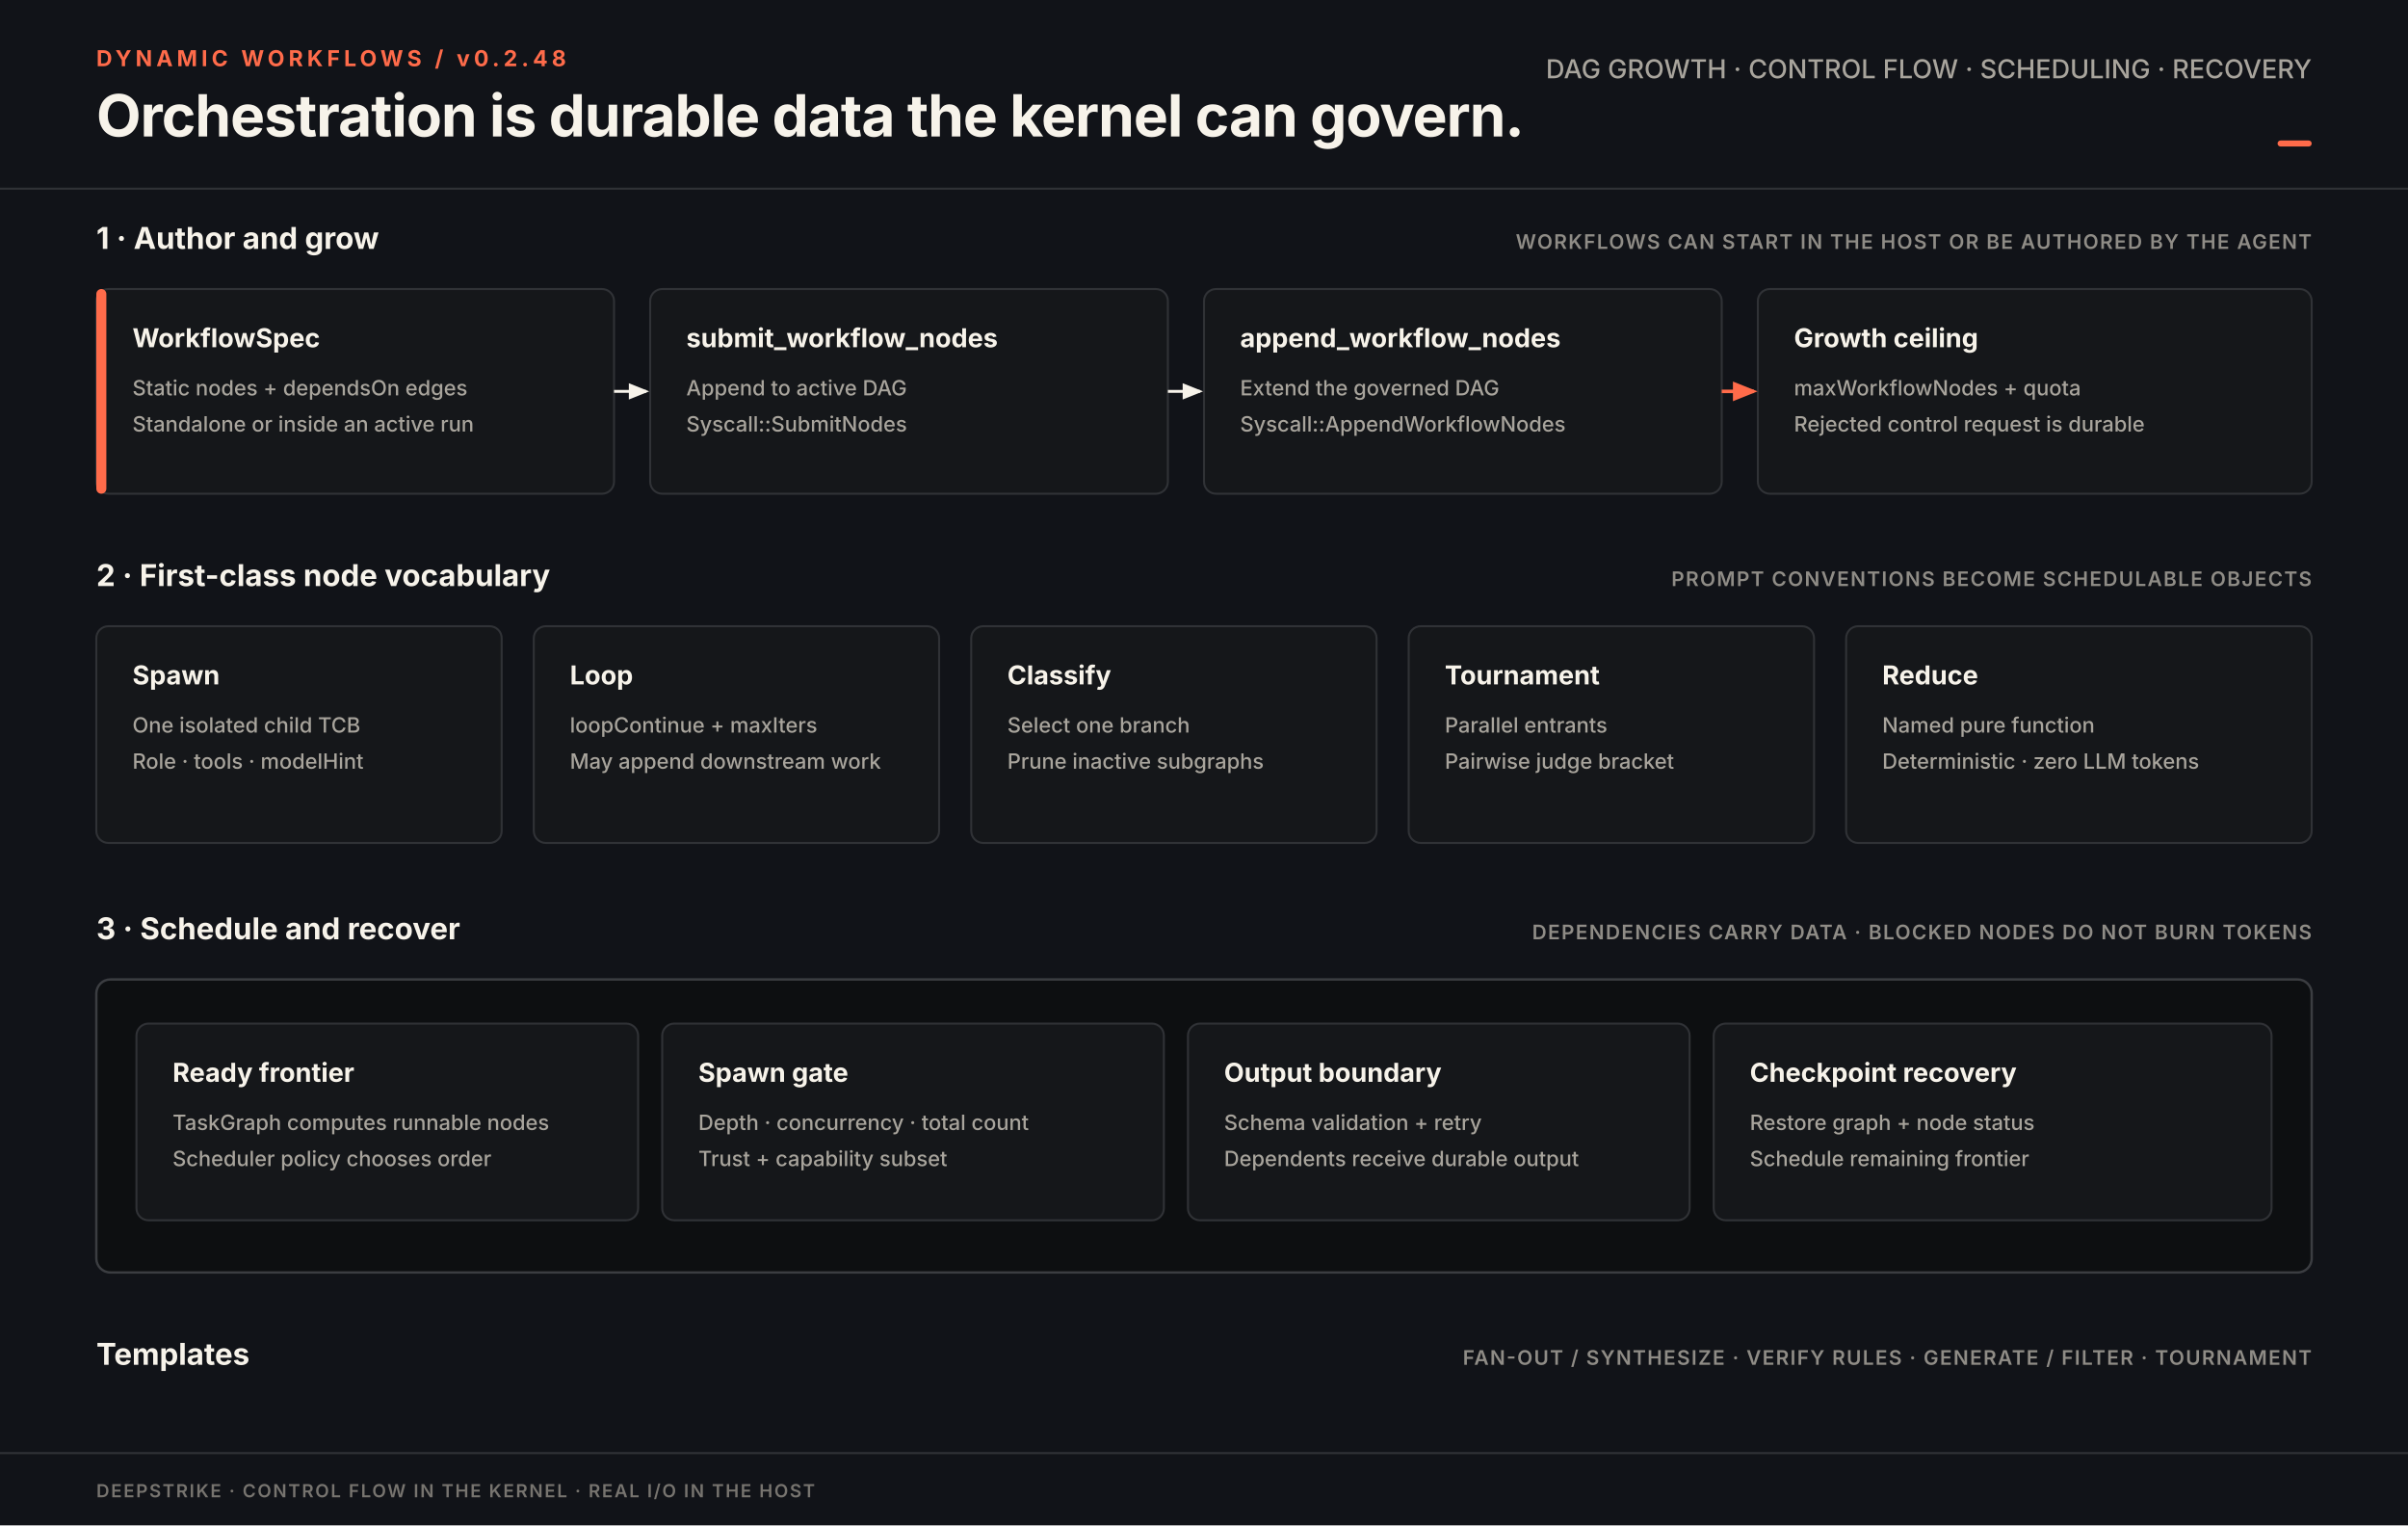
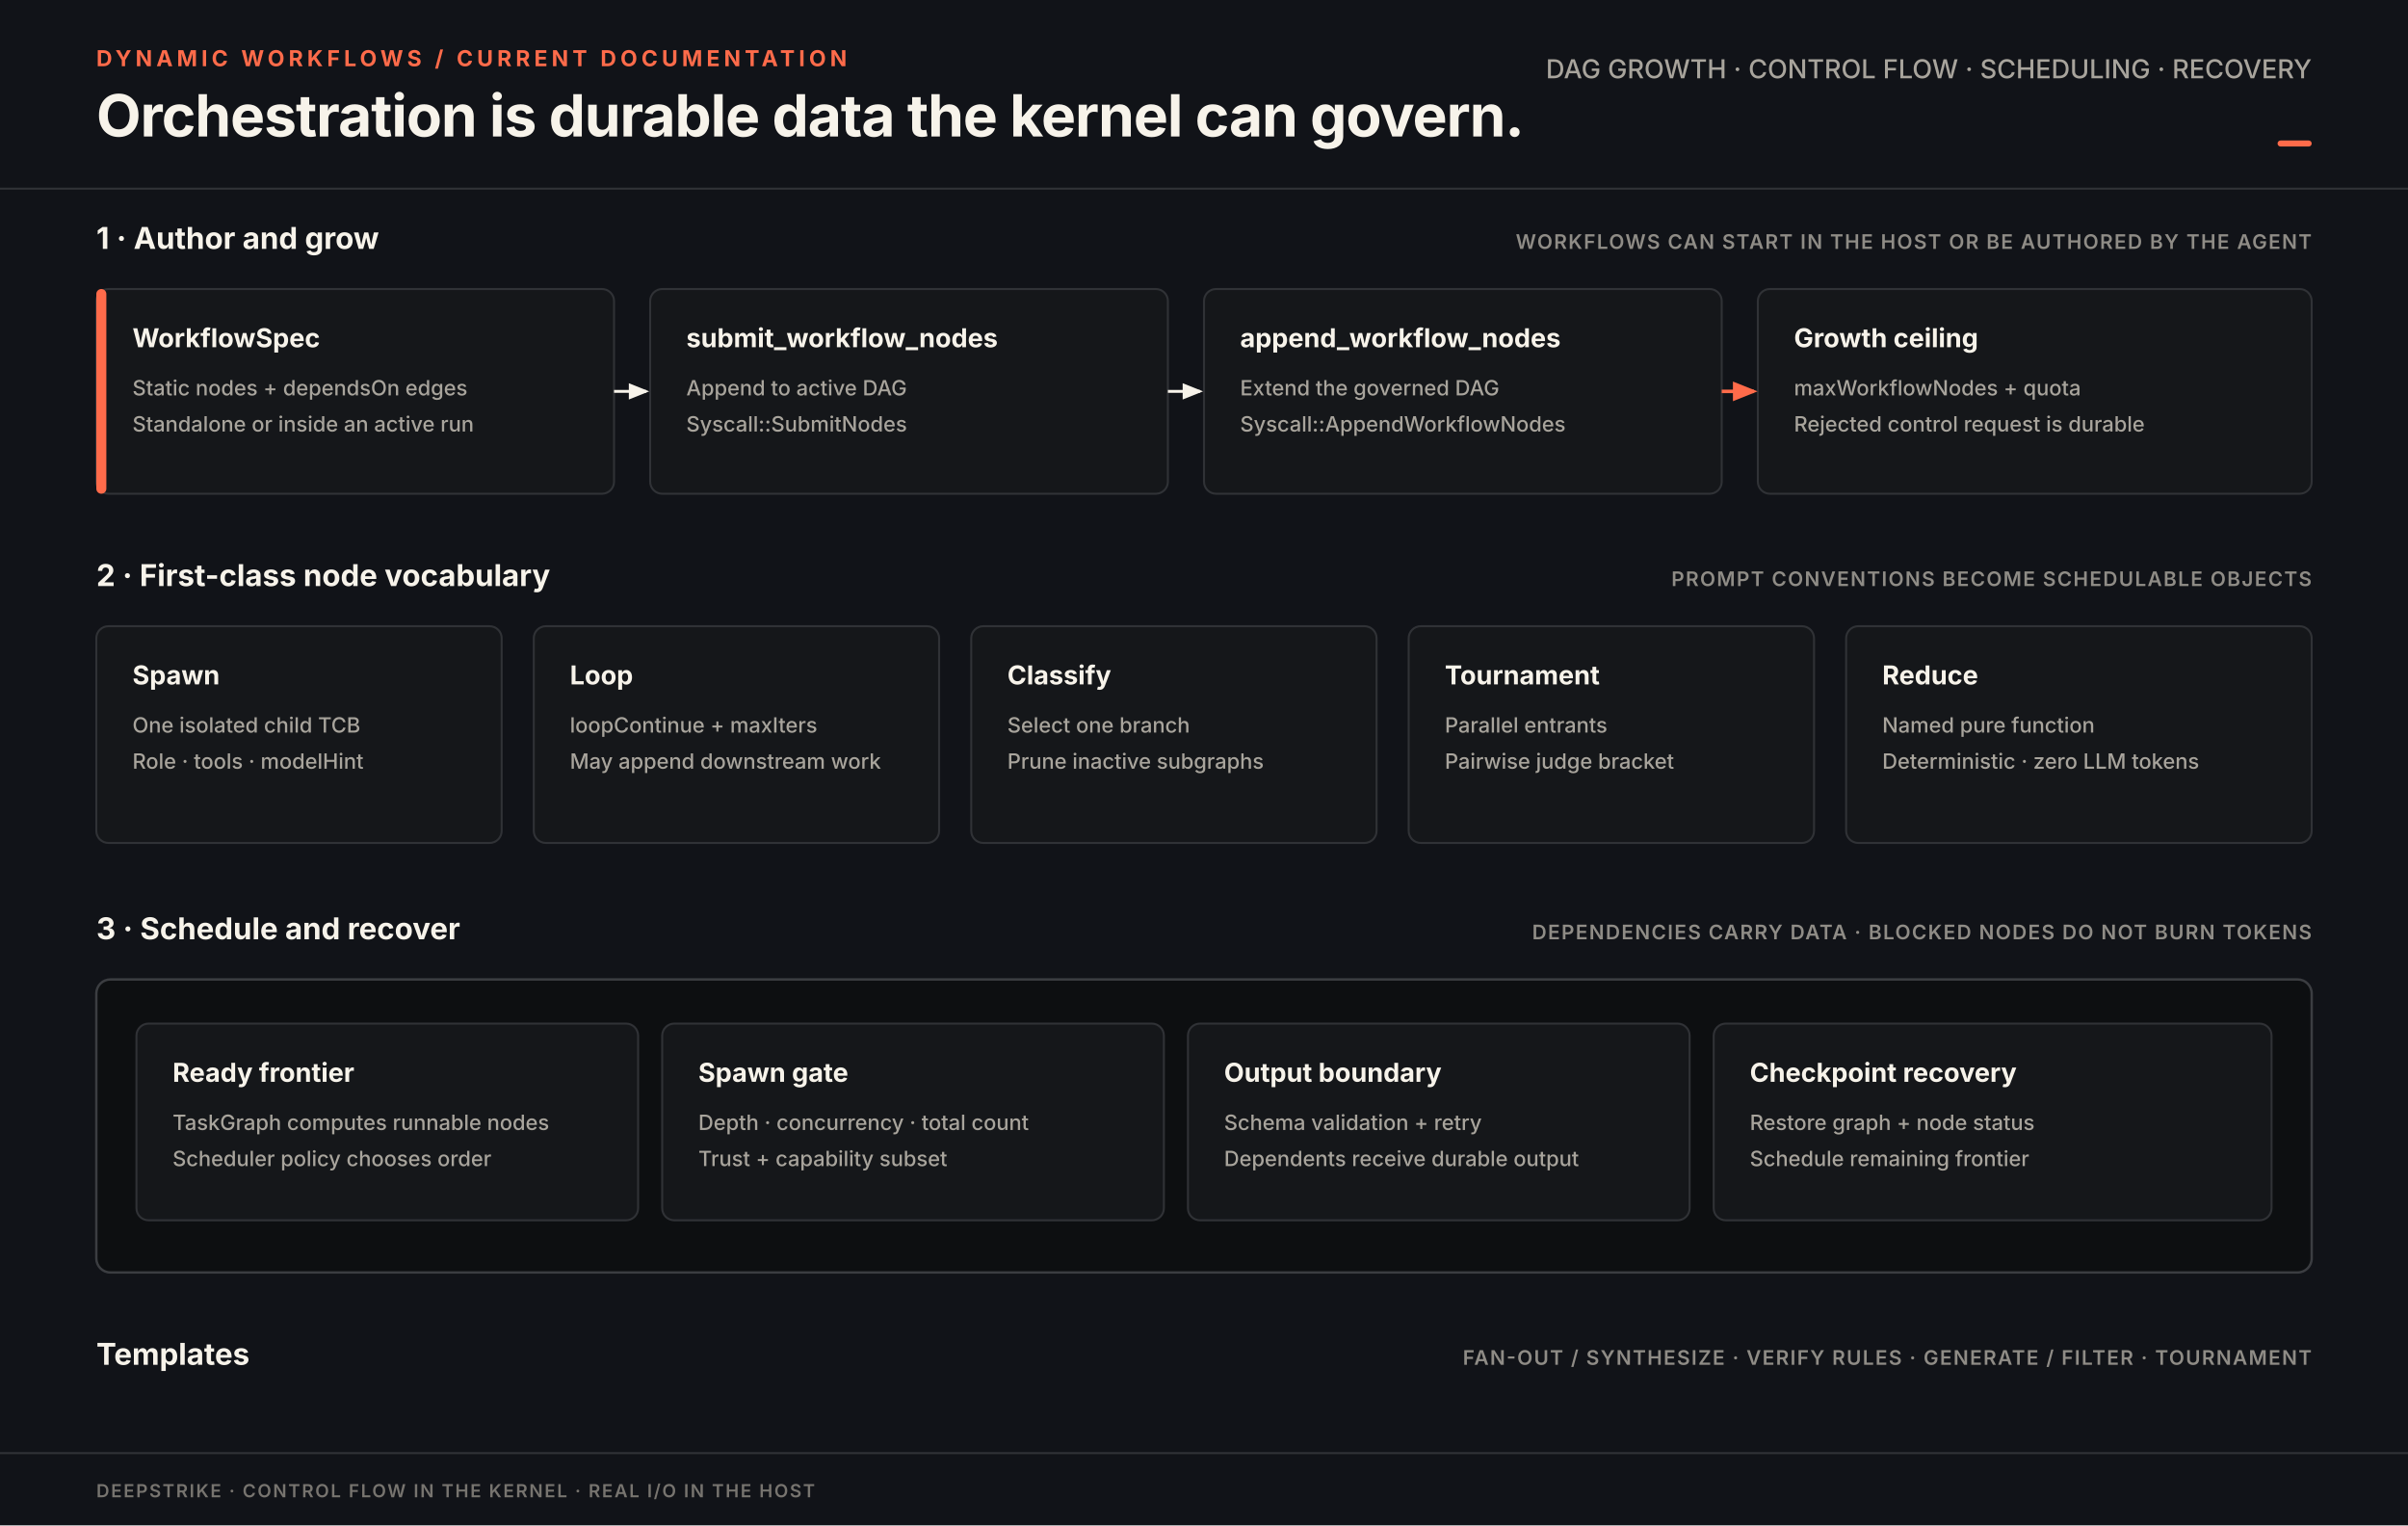
<svg xmlns="http://www.w3.org/2000/svg" viewBox="0 0 1200 760" role="img" aria-labelledby="title desc">
  <defs>
    <marker id="arrow-ivory" viewBox="0 0 10 10" refX="8.5" refY="5" markerWidth="7" markerHeight="7" orient="auto">
      <path d="M0 1 10 5 0 9Z" fill="#F7F3EA" />
    </marker>
    <marker id="arrow-coral" viewBox="0 0 10 10" refX="8.5" refY="5" markerWidth="7" markerHeight="7" orient="auto">
      <path d="M0 1 10 5 0 9Z" fill="#FF6B4A" />
    </marker>
    <style>
      text { font-family: Inter, ui-sans-serif, system-ui, -apple-system, "Segoe UI", "Noto Sans CJK SC", sans-serif; }
      .eyebrow { fill:#FF6B4A; font-size:11px; font-weight:700; letter-spacing:2px; }
      .title { fill:#F7F3EA; font-size:29px; font-weight:700; letter-spacing:-.45px; }
      .subtitle { fill:#A8A49C; font-size:13px; font-weight:450; }
      .section-title { fill:#F7F3EA; font-size:15px; font-weight:700; }
      .section-note { fill:#8F8C86; font-size:10px; font-weight:600; letter-spacing:.65px; }
      .card-title { fill:#F7F3EA; font-size:13px; font-weight:650; }
      .card-text { fill:#A8A49C; font-size:10.5px; font-weight:450; }
      .body { fill:#A8A49C; font-size:11px; font-weight:450; }
      .label { fill:#F7F3EA; font-size:11px; font-weight:650; }
      .micro { fill:#8F8C86; font-size:9.5px; font-weight:650; letter-spacing:.55px; }
      .pill-text { fill:#111318; font-size:9px; font-weight:750; letter-spacing:.5px; }
      .footer { fill:#77746F; font-size:9px; font-weight:600; letter-spacing:.8px; }
      .panel { fill:#15171A; stroke:#303236; stroke-width:1; }
      .panel-strong { fill:#191A1D; stroke:#F7F3EA; stroke-width:1.15; }
      .kernel { fill:#0D0F11; stroke:#3B3D41; stroke-width:1.2; }
      .soft { fill:#121316; stroke:#26282C; stroke-width:1; }
      .accent-fill { fill:#FF6B4A; }
      .pill.coral { fill:#FF6B4A; }
      .pill.ivory { fill:#F7F3EA; }
      .pill.muted { fill:#8F8C86; }
      .rule { fill:none; stroke:#303236; stroke-width:1; }
      .rule-coral { fill:none; stroke:#FF6B4A; stroke-width:1.2; }
      .flow { fill:none; stroke:#F7F3EA; stroke-width:1.45; marker-end:url(#arrow-ivory); }
      .flow-coral { stroke:#FF6B4A; stroke-width:1.75; marker-end:url(#arrow-coral); }
      .flow-dash { stroke-dasharray:5 5; }
    </style>
  </defs>
  <rect width="1200" height="760" fill="#111318" />
  <path d="M0 94H1200M0 724H1200" class="rule" />
-   <text x="48" y="33" class="eyebrow" text-anchor="start">DYNAMIC WORKFLOWS / v0.2.48</text>
+   <text x="48" y="33" class="eyebrow" text-anchor="start">DYNAMIC WORKFLOWS / CURRENT DOCUMENTATION</text>
  <text x="48" y="68" class="title" text-anchor="start">Orchestration is durable data the kernel can govern.</text>
  <text x="1152" y="39" class="subtitle" text-anchor="end">DAG GROWTH · CONTROL FLOW · SCHEDULING · RECOVERY</text>
  <rect x="1135" y="70" width="17" height="3" rx="1.5" class="accent-fill" />
  <text x="48" y="124" class="section-title" text-anchor="start">1 · Author and grow</text>
  <text x="1152" y="124" class="section-note" text-anchor="end">WORKFLOWS CAN START IN THE HOST OR BE AUTHORED BY THE AGENT</text>
  <g>
    <rect x="48" y="144" width="258" height="102" rx="6" class="panel" />
    <rect x="48" y="144" width="5" height="102" rx="2.5" class="accent-fill" />
    <text x="66" y="173" class="card-title" text-anchor="start">WorkflowSpec</text>
    <text x="66" y="197" class="card-text" text-anchor="start">Static nodes + dependsOn edges</text>
    <text x="66" y="215" class="card-text" text-anchor="start">Standalone or inside an active run</text>
  </g>
  <g>
    <rect x="324" y="144" width="258" height="102" rx="6" class="panel" />
    <text x="342" y="173" class="card-title" text-anchor="start">submit_workflow_nodes</text>
    <text x="342" y="197" class="card-text" text-anchor="start">Append to active DAG</text>
    <text x="342" y="215" class="card-text" text-anchor="start">Syscall::SubmitNodes</text>
  </g>
  <g>
    <rect x="600" y="144" width="258" height="102" rx="6" class="panel" />
    <text x="618" y="173" class="card-title" text-anchor="start">append_workflow_nodes</text>
    <text x="618" y="197" class="card-text" text-anchor="start">Extend the governed DAG</text>
    <text x="618" y="215" class="card-text" text-anchor="start">Syscall::AppendWorkflowNodes</text>
  </g>
  <g>
    <rect x="876" y="144" width="276" height="102" rx="6" class="panel" />
    <text x="894" y="173" class="card-title" text-anchor="start">Growth ceiling</text>
    <text x="894" y="197" class="card-text" text-anchor="start">maxWorkflowNodes + quota</text>
    <text x="894" y="215" class="card-text" text-anchor="start">Rejected control request is durable</text>
  </g>
  <path d="M306 195H322" class="flow" />
  <path d="M582 195H598" class="flow" />
  <path d="M858 195H874" class="flow flow-coral" />
  <text x="48" y="292" class="section-title" text-anchor="start">2 · First-class node vocabulary</text>
  <text x="1152" y="292" class="section-note" text-anchor="end">PROMPT CONVENTIONS BECOME SCHEDULABLE OBJECTS</text>
  <g>
    <rect x="48" y="312" width="202" height="108" rx="6" class="panel" />
    <text x="66" y="341" class="card-title" text-anchor="start">Spawn</text>
    <text x="66" y="365" class="card-text" text-anchor="start">One isolated child TCB</text>
    <text x="66" y="383" class="card-text" text-anchor="start">Role · tools · modelHint</text>
  </g>
  <g>
    <rect x="266" y="312" width="202" height="108" rx="6" class="panel" />
    <text x="284" y="341" class="card-title" text-anchor="start">Loop</text>
    <text x="284" y="365" class="card-text" text-anchor="start">loopContinue + maxIters</text>
    <text x="284" y="383" class="card-text" text-anchor="start">May append downstream work</text>
  </g>
  <g>
    <rect x="484" y="312" width="202" height="108" rx="6" class="panel" />
    <text x="502" y="341" class="card-title" text-anchor="start">Classify</text>
    <text x="502" y="365" class="card-text" text-anchor="start">Select one branch</text>
    <text x="502" y="383" class="card-text" text-anchor="start">Prune inactive subgraphs</text>
  </g>
  <g>
    <rect x="702" y="312" width="202" height="108" rx="6" class="panel" />
    <text x="720" y="341" class="card-title" text-anchor="start">Tournament</text>
    <text x="720" y="365" class="card-text" text-anchor="start">Parallel entrants</text>
    <text x="720" y="383" class="card-text" text-anchor="start">Pairwise judge bracket</text>
  </g>
  <g>
    <rect x="920" y="312" width="232" height="108" rx="6" class="panel" />
    <text x="938" y="341" class="card-title" text-anchor="start">Reduce</text>
    <text x="938" y="365" class="card-text" text-anchor="start">Named pure function</text>
    <text x="938" y="383" class="card-text" text-anchor="start">Deterministic · zero LLM tokens</text>
  </g>
  <text x="48" y="468" class="section-title" text-anchor="start">3 · Schedule and recover</text>
  <text x="1152" y="468" class="section-note" text-anchor="end">DEPENDENCIES CARRY DATA · BLOCKED NODES DO NOT BURN TOKENS</text>
  <rect x="48" y="488" width="1104" height="146" rx="7" class="kernel" />
  <g>
    <rect x="68" y="510" width="250" height="98" rx="6" class="panel" />
    <text x="86" y="539" class="card-title" text-anchor="start">Ready frontier</text>
    <text x="86" y="563" class="card-text" text-anchor="start">TaskGraph computes runnable nodes</text>
    <text x="86" y="581" class="card-text" text-anchor="start">Scheduler policy chooses order</text>
  </g>
  <g>
    <rect x="330" y="510" width="250" height="98" rx="6" class="panel" />
    <text x="348" y="539" class="card-title" text-anchor="start">Spawn gate</text>
    <text x="348" y="563" class="card-text" text-anchor="start">Depth · concurrency · total count</text>
    <text x="348" y="581" class="card-text" text-anchor="start">Trust + capability subset</text>
  </g>
  <g>
    <rect x="592" y="510" width="250" height="98" rx="6" class="panel" />
    <text x="610" y="539" class="card-title" text-anchor="start">Output boundary</text>
    <text x="610" y="563" class="card-text" text-anchor="start">Schema validation + retry</text>
    <text x="610" y="581" class="card-text" text-anchor="start">Dependents receive durable output</text>
  </g>
  <g>
    <rect x="854" y="510" width="278" height="98" rx="6" class="panel" />
    <text x="872" y="539" class="card-title" text-anchor="start">Checkpoint recovery</text>
    <text x="872" y="563" class="card-text" text-anchor="start">Restore graph + node status</text>
    <text x="872" y="581" class="card-text" text-anchor="start">Schedule remaining frontier</text>
  </g>
  <text x="48" y="680" class="section-title" text-anchor="start">Templates</text>
  <text x="1152" y="680" class="section-note" text-anchor="end">FAN-OUT / SYNTHESIZE · VERIFY RULES · GENERATE / FILTER · TOURNAMENT</text>
  <text x="48" y="746" class="footer" text-anchor="start">DEEPSTRIKE · CONTROL FLOW IN THE KERNEL · REAL I/O IN THE HOST</text>
</svg>
